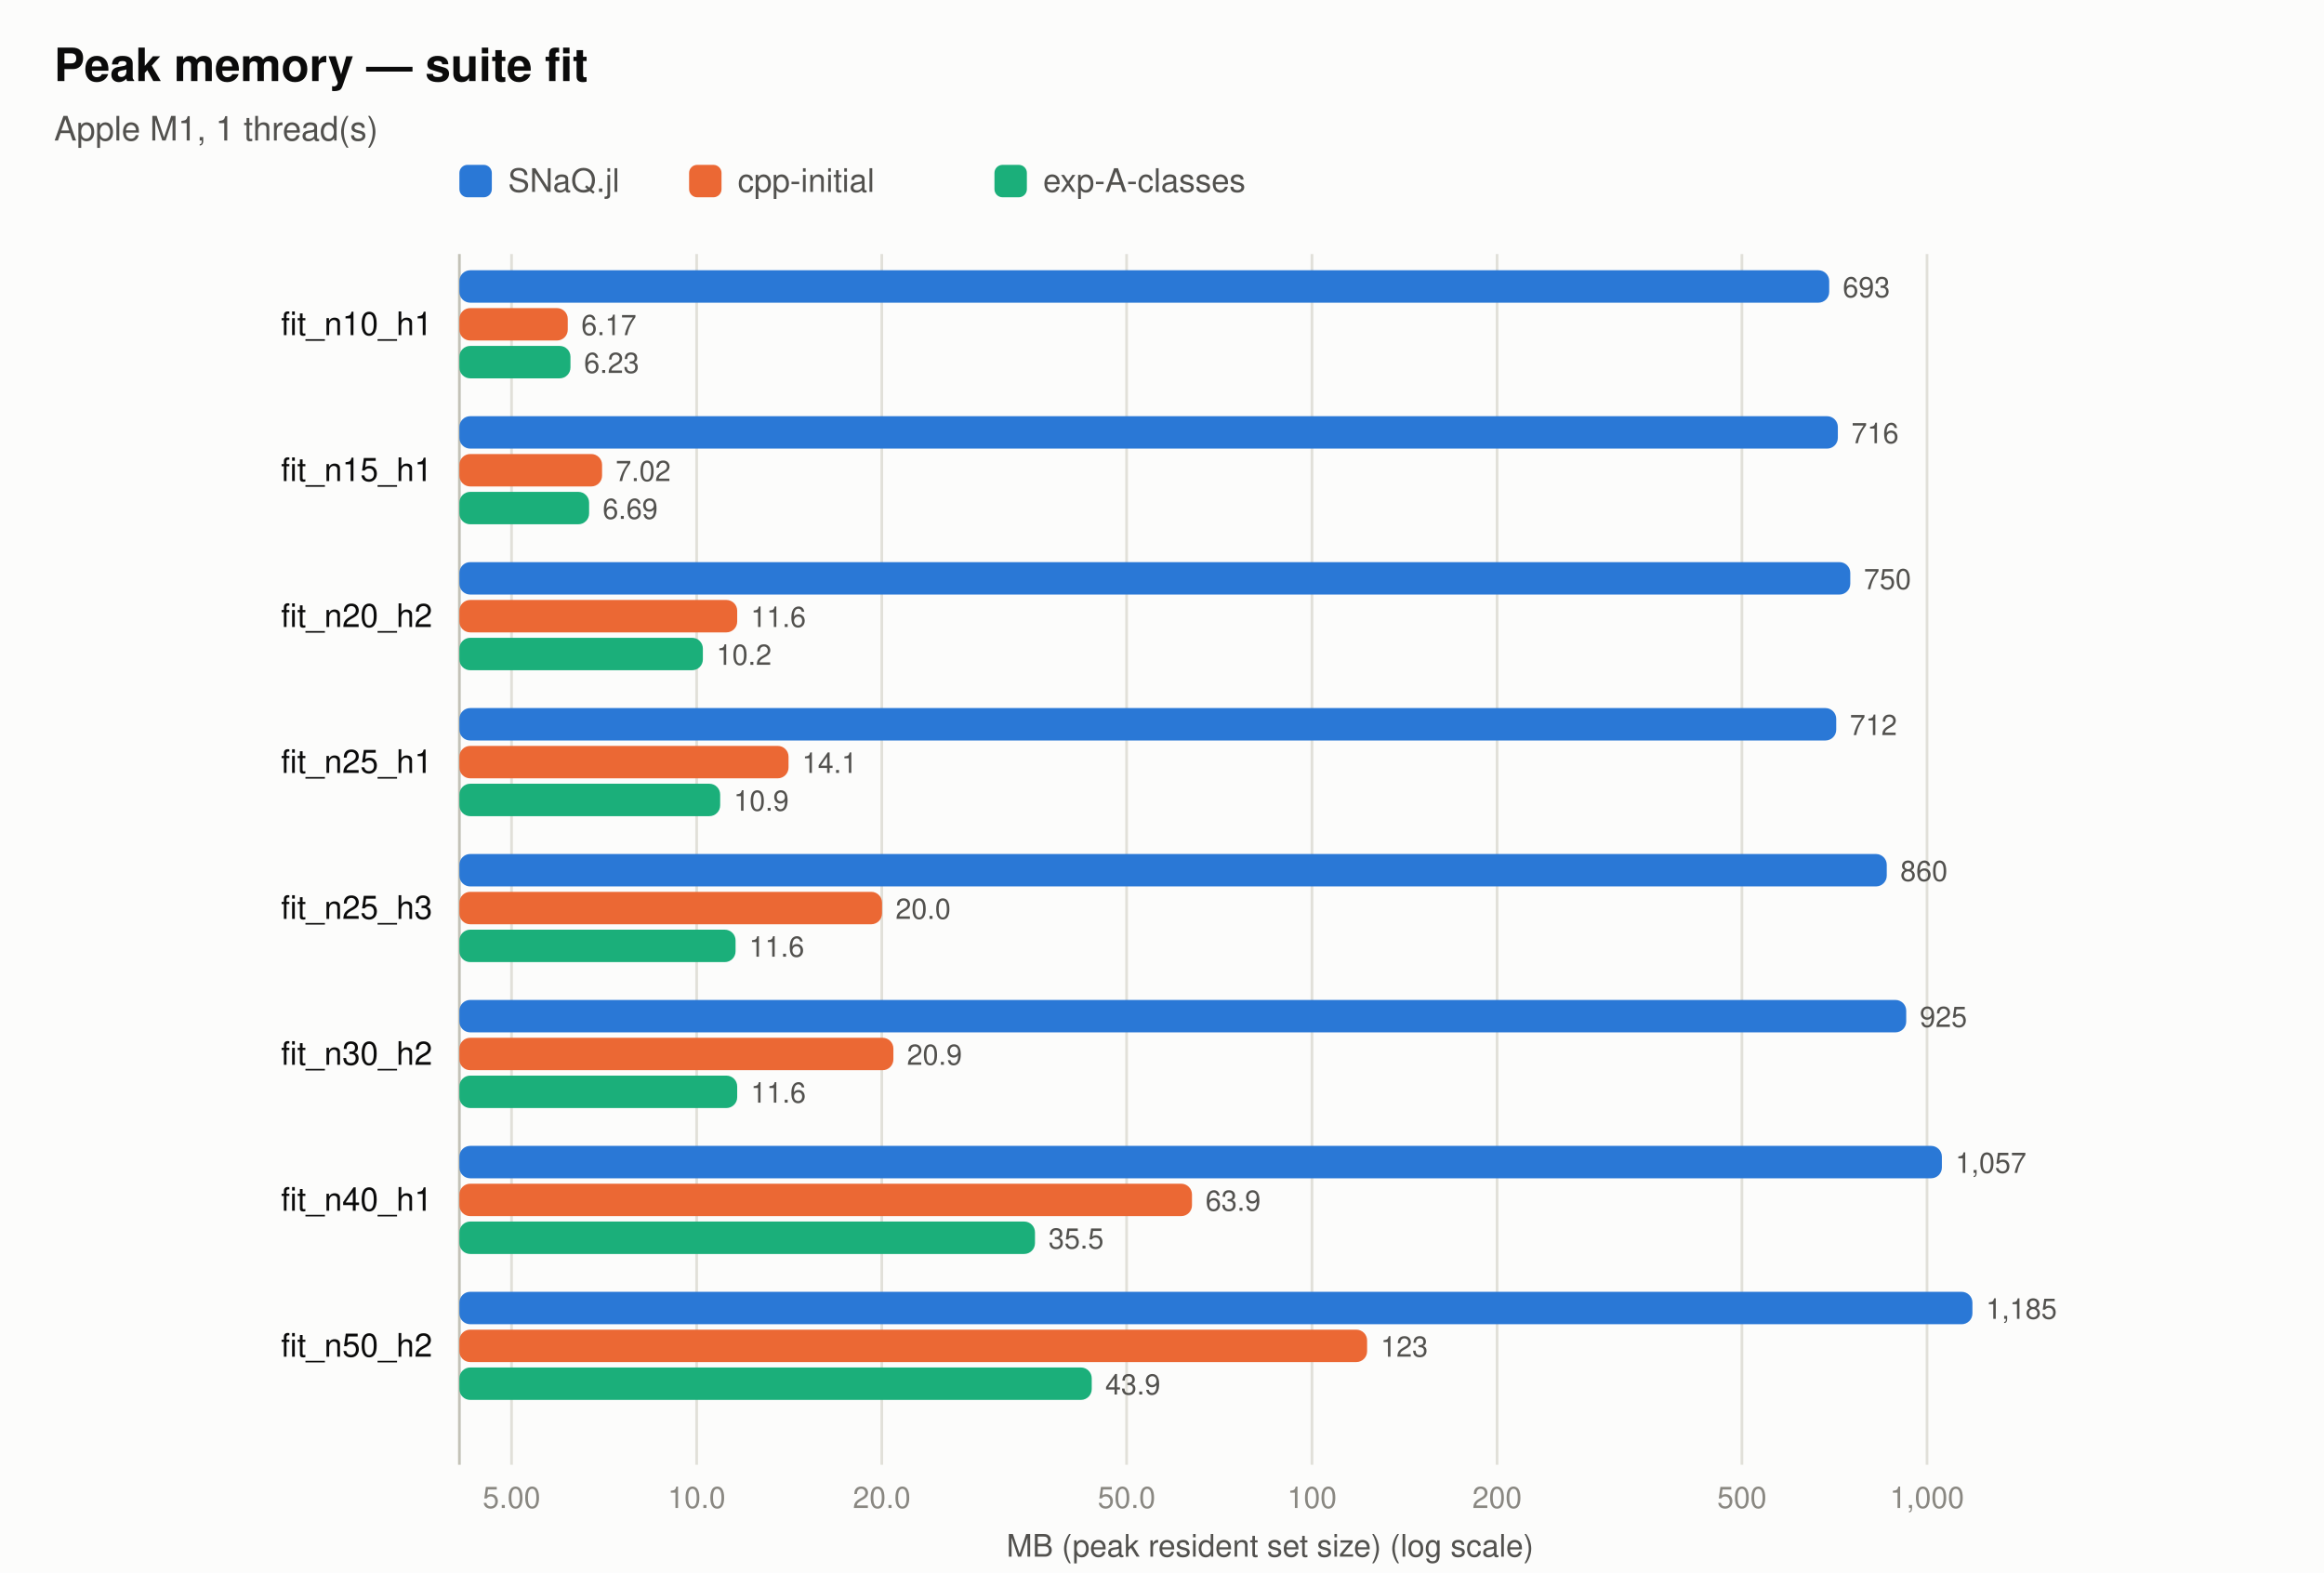
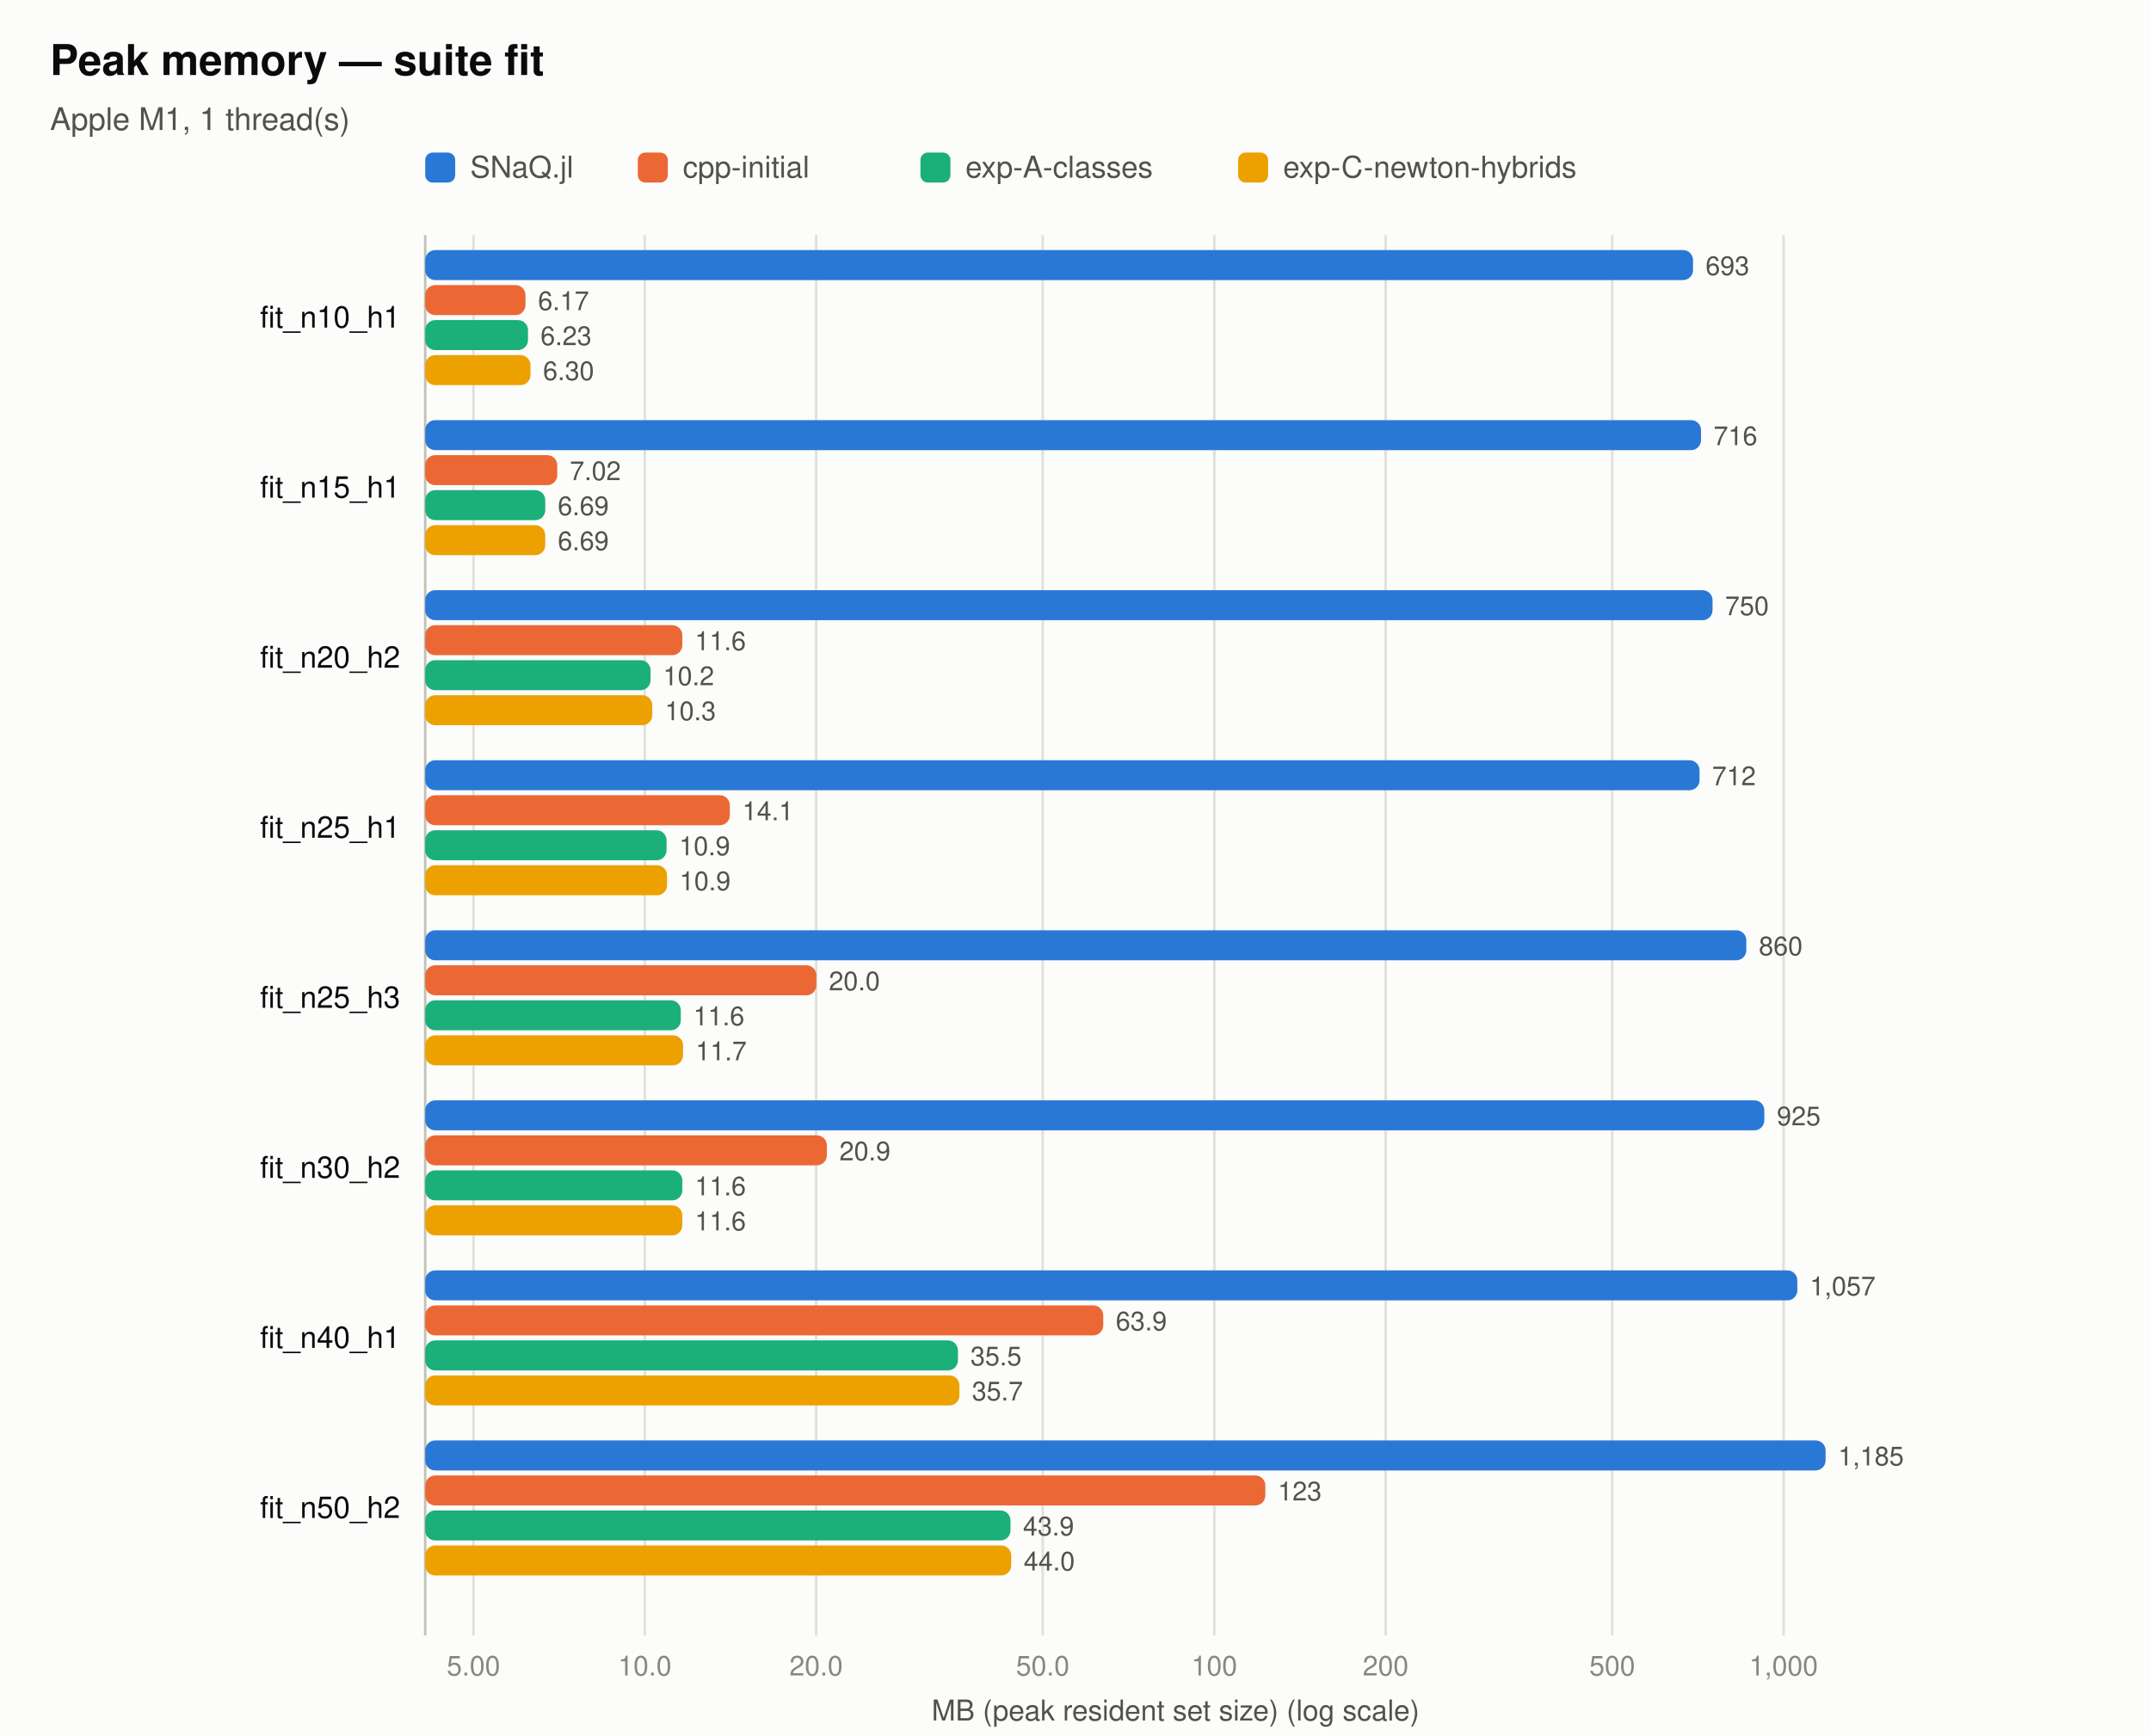
- <svg xmlns="http://www.w3.org/2000/svg" width="860" height="582" viewBox="0 0 860 582" font-family="-apple-system, BlinkMacSystemFont, 'Segoe UI', Helvetica, Arial, sans-serif">
-   <rect width="860" height="582" fill="#fcfcfb" />
+ <svg xmlns="http://www.w3.org/2000/svg" width="860" height="694" viewBox="0 0 860 694" font-family="-apple-system, BlinkMacSystemFont, 'Segoe UI', Helvetica, Arial, sans-serif">
+   <rect width="860" height="694" fill="#fcfcfb" />
  <text x="20" y="30" font-size="17" font-weight="600" fill="#0b0b0b">Peak memory — suite fit</text>
  <text x="20" y="52" font-size="12.5" fill="#52514e">Apple M1, 1 thread(s)</text>
  <rect x="170" y="61" width="12" height="12" rx="3" fill="#2a78d6" />
  <text x="188" y="71" font-size="12" fill="#52514e">SNaQ.jl</text>
  <rect x="255" y="61" width="12" height="12" rx="3" fill="#eb6834" />
  <text x="273" y="71" font-size="12" fill="#52514e">cpp-initial</text>
  <rect x="368" y="61" width="12" height="12" rx="3" fill="#1baf7a" />
  <text x="386" y="71" font-size="12" fill="#52514e">exp-A-classes</text>
-   <line x1="189.3" y1="94" x2="189.3" y2="542" stroke="#e1e0d9" stroke-width="1" />
-   <text x="189.3" y="558" font-size="11" fill="#898781" text-anchor="middle">5.00</text>
-   <line x1="257.8" y1="94" x2="257.8" y2="542" stroke="#e1e0d9" stroke-width="1" />
-   <text x="257.8" y="558" font-size="11" fill="#898781" text-anchor="middle">10.0</text>
-   <line x1="326.3" y1="94" x2="326.3" y2="542" stroke="#e1e0d9" stroke-width="1" />
-   <text x="326.3" y="558" font-size="11" fill="#898781" text-anchor="middle">20.0</text>
-   <line x1="416.9" y1="94" x2="416.9" y2="542" stroke="#e1e0d9" stroke-width="1" />
-   <text x="416.9" y="558" font-size="11" fill="#898781" text-anchor="middle">50.0</text>
-   <line x1="485.5" y1="94" x2="485.5" y2="542" stroke="#e1e0d9" stroke-width="1" />
-   <text x="485.5" y="558" font-size="11" fill="#898781" text-anchor="middle">100</text>
-   <line x1="554.0" y1="94" x2="554.0" y2="542" stroke="#e1e0d9" stroke-width="1" />
-   <text x="554.0" y="558" font-size="11" fill="#898781" text-anchor="middle">200</text>
-   <line x1="644.6" y1="94" x2="644.6" y2="542" stroke="#e1e0d9" stroke-width="1" />
-   <text x="644.6" y="558" font-size="11" fill="#898781" text-anchor="middle">500</text>
-   <line x1="713.1" y1="94" x2="713.1" y2="542" stroke="#e1e0d9" stroke-width="1" />
-   <text x="713.1" y="558" font-size="11" fill="#898781" text-anchor="middle">1,000</text>
-   <text x="470.0" y="576" font-size="11.5" fill="#52514e" text-anchor="middle">MB (peak resident set size) (log scale)</text>
-   <line x1="170.0" y1="94" x2="170.0" y2="542" stroke="#c3c2b7" stroke-width="1" />
-   <text x="160" y="124.0" font-size="12" fill="#0b0b0b" text-anchor="end">fit_n10_h1</text>
+   <rect x="495" y="61" width="12" height="12" rx="3" fill="#eda100" />
+   <text x="513" y="71" font-size="12" fill="#52514e">exp-C-newton-hybrids</text>
+   <line x1="189.3" y1="94" x2="189.3" y2="654" stroke="#e1e0d9" stroke-width="1" />
+   <text x="189.3" y="670" font-size="11" fill="#898781" text-anchor="middle">5.00</text>
+   <line x1="257.8" y1="94" x2="257.8" y2="654" stroke="#e1e0d9" stroke-width="1" />
+   <text x="257.8" y="670" font-size="11" fill="#898781" text-anchor="middle">10.0</text>
+   <line x1="326.3" y1="94" x2="326.3" y2="654" stroke="#e1e0d9" stroke-width="1" />
+   <text x="326.3" y="670" font-size="11" fill="#898781" text-anchor="middle">20.0</text>
+   <line x1="416.9" y1="94" x2="416.9" y2="654" stroke="#e1e0d9" stroke-width="1" />
+   <text x="416.9" y="670" font-size="11" fill="#898781" text-anchor="middle">50.0</text>
+   <line x1="485.5" y1="94" x2="485.5" y2="654" stroke="#e1e0d9" stroke-width="1" />
+   <text x="485.5" y="670" font-size="11" fill="#898781" text-anchor="middle">100</text>
+   <line x1="554.0" y1="94" x2="554.0" y2="654" stroke="#e1e0d9" stroke-width="1" />
+   <text x="554.0" y="670" font-size="11" fill="#898781" text-anchor="middle">200</text>
+   <line x1="644.6" y1="94" x2="644.6" y2="654" stroke="#e1e0d9" stroke-width="1" />
+   <text x="644.6" y="670" font-size="11" fill="#898781" text-anchor="middle">500</text>
+   <line x1="713.1" y1="94" x2="713.1" y2="654" stroke="#e1e0d9" stroke-width="1" />
+   <text x="713.1" y="670" font-size="11" fill="#898781" text-anchor="middle">1,000</text>
+   <text x="470.0" y="688" font-size="11.5" fill="#52514e" text-anchor="middle">MB (peak resident set size) (log scale)</text>
+   <line x1="170.0" y1="94" x2="170.0" y2="654" stroke="#c3c2b7" stroke-width="1" />
+   <text x="160" y="131.0" font-size="12" fill="#0b0b0b" text-anchor="end">fit_n10_h1</text>
  <g>
    <rect x="170.0" y="100" width="506.9" height="12" rx="4.0" fill="#2a78d6" />
  </g>
  <text x="681.9" y="110" font-size="10.5" fill="#52514e" text-anchor="start">693</text>
  <g>
    <rect x="170.0" y="114" width="40.1" height="12" rx="4.0" fill="#eb6834" />
  </g>
  <text x="215.1" y="124" font-size="10.5" fill="#52514e" text-anchor="start">6.17</text>
  <g>
    <rect x="170.0" y="128" width="41.1" height="12" rx="4.0" fill="#1baf7a" />
  </g>
  <text x="216.1" y="138" font-size="10.5" fill="#52514e" text-anchor="start">6.23</text>
-   <text x="160" y="178.0" font-size="12" fill="#0b0b0b" text-anchor="end">fit_n15_h1</text>
  <g>
-     <rect x="170.0" y="154" width="510.1" height="12" rx="4.0" fill="#2a78d6" />
+     <rect x="170.0" y="142" width="42.1" height="12" rx="4.0" fill="#eda100" />
  </g>
-   <text x="685.1" y="164" font-size="10.5" fill="#52514e" text-anchor="start">716</text>
+   <text x="217.1" y="152" font-size="10.5" fill="#52514e" text-anchor="start">6.30</text>
+   <text x="160" y="199.0" font-size="12" fill="#0b0b0b" text-anchor="end">fit_n15_h1</text>
  <g>
-     <rect x="170.0" y="168" width="52.8" height="12" rx="4.0" fill="#eb6834" />
+     <rect x="170.0" y="168" width="510.1" height="12" rx="4.0" fill="#2a78d6" />
  </g>
-   <text x="227.8" y="178" font-size="10.5" fill="#52514e" text-anchor="start">7.02</text>
+   <text x="685.1" y="178" font-size="10.5" fill="#52514e" text-anchor="start">716</text>
  <g>
-     <rect x="170.0" y="182" width="48.0" height="12" rx="4.0" fill="#1baf7a" />
+     <rect x="170.0" y="182" width="52.8" height="12" rx="4.0" fill="#eb6834" />
  </g>
-   <text x="223.0" y="192" font-size="10.5" fill="#52514e" text-anchor="start">6.69</text>
-   <text x="160" y="232.0" font-size="12" fill="#0b0b0b" text-anchor="end">fit_n20_h2</text>
+   <text x="227.8" y="192" font-size="10.5" fill="#52514e" text-anchor="start">7.02</text>
  <g>
-     <rect x="170.0" y="208" width="514.7" height="12" rx="4.0" fill="#2a78d6" />
+     <rect x="170.0" y="196" width="48.0" height="12" rx="4.0" fill="#1baf7a" />
  </g>
-   <text x="689.7" y="218" font-size="10.5" fill="#52514e" text-anchor="start">750</text>
+   <text x="223.0" y="206" font-size="10.5" fill="#52514e" text-anchor="start">6.69</text>
  <g>
-     <rect x="170.0" y="222" width="102.8" height="12" rx="4.0" fill="#eb6834" />
+     <rect x="170.0" y="210" width="48.0" height="12" rx="4.0" fill="#eda100" />
  </g>
-   <text x="277.8" y="232" font-size="10.5" fill="#52514e" text-anchor="start">11.6</text>
+   <text x="223.0" y="220" font-size="10.5" fill="#52514e" text-anchor="start">6.69</text>
+   <text x="160" y="267.0" font-size="12" fill="#0b0b0b" text-anchor="end">fit_n20_h2</text>
  <g>
-     <rect x="170.0" y="236" width="90.1" height="12" rx="4.0" fill="#1baf7a" />
+     <rect x="170.0" y="236" width="514.7" height="12" rx="4.0" fill="#2a78d6" />
  </g>
-   <text x="265.1" y="246" font-size="10.5" fill="#52514e" text-anchor="start">10.2</text>
-   <text x="160" y="286.0" font-size="12" fill="#0b0b0b" text-anchor="end">fit_n25_h1</text>
+   <text x="689.7" y="246" font-size="10.5" fill="#52514e" text-anchor="start">750</text>
  <g>
-     <rect x="170.0" y="262" width="509.5" height="12" rx="4.0" fill="#2a78d6" />
+     <rect x="170.0" y="250" width="102.8" height="12" rx="4.0" fill="#eb6834" />
  </g>
-   <text x="684.5" y="272" font-size="10.5" fill="#52514e" text-anchor="start">712</text>
+   <text x="277.8" y="260" font-size="10.5" fill="#52514e" text-anchor="start">11.6</text>
  <g>
-     <rect x="170.0" y="276" width="121.8" height="12" rx="4.0" fill="#eb6834" />
+     <rect x="170.0" y="264" width="90.1" height="12" rx="4.0" fill="#1baf7a" />
  </g>
-   <text x="296.8" y="286" font-size="10.5" fill="#52514e" text-anchor="start">14.1</text>
+   <text x="265.1" y="274" font-size="10.5" fill="#52514e" text-anchor="start">10.2</text>
  <g>
-     <rect x="170.0" y="290" width="96.5" height="12" rx="4.0" fill="#1baf7a" />
+     <rect x="170.0" y="278" width="90.8" height="12" rx="4.0" fill="#eda100" />
  </g>
-   <text x="271.5" y="300" font-size="10.5" fill="#52514e" text-anchor="start">10.9</text>
-   <text x="160" y="340.0" font-size="12" fill="#0b0b0b" text-anchor="end">fit_n25_h3</text>
+   <text x="265.8" y="288" font-size="10.5" fill="#52514e" text-anchor="start">10.3</text>
+   <text x="160" y="335.0" font-size="12" fill="#0b0b0b" text-anchor="end">fit_n25_h1</text>
  <g>
-     <rect x="170.0" y="316" width="528.2" height="12" rx="4.0" fill="#2a78d6" />
+     <rect x="170.0" y="304" width="509.5" height="12" rx="4.0" fill="#2a78d6" />
  </g>
-   <text x="703.2" y="326" font-size="10.5" fill="#52514e" text-anchor="start">860</text>
+   <text x="684.5" y="314" font-size="10.5" fill="#52514e" text-anchor="start">712</text>
  <g>
-     <rect x="170.0" y="330" width="156.4" height="12" rx="4.0" fill="#eb6834" />
+     <rect x="170.0" y="318" width="121.8" height="12" rx="4.0" fill="#eb6834" />
  </g>
-   <text x="331.4" y="340" font-size="10.5" fill="#52514e" text-anchor="start">20.0</text>
+   <text x="296.8" y="328" font-size="10.5" fill="#52514e" text-anchor="start">14.1</text>
  <g>
-     <rect x="170.0" y="344" width="102.2" height="12" rx="4.0" fill="#1baf7a" />
+     <rect x="170.0" y="332" width="96.5" height="12" rx="4.0" fill="#1baf7a" />
  </g>
-   <text x="277.2" y="354" font-size="10.5" fill="#52514e" text-anchor="start">11.6</text>
-   <text x="160" y="394.0" font-size="12" fill="#0b0b0b" text-anchor="end">fit_n30_h2</text>
+   <text x="271.5" y="342" font-size="10.5" fill="#52514e" text-anchor="start">10.9</text>
  <g>
-     <rect x="170.0" y="370" width="535.4" height="12" rx="4.0" fill="#2a78d6" />
+     <rect x="170.0" y="346" width="96.7" height="12" rx="4.0" fill="#eda100" />
  </g>
-   <text x="710.4" y="380" font-size="10.5" fill="#52514e" text-anchor="start">925</text>
+   <text x="271.7" y="356" font-size="10.5" fill="#52514e" text-anchor="start">10.9</text>
+   <text x="160" y="403.0" font-size="12" fill="#0b0b0b" text-anchor="end">fit_n25_h3</text>
  <g>
-     <rect x="170.0" y="384" width="160.6" height="12" rx="4.0" fill="#eb6834" />
+     <rect x="170.0" y="372" width="528.2" height="12" rx="4.0" fill="#2a78d6" />
  </g>
-   <text x="335.6" y="394" font-size="10.5" fill="#52514e" text-anchor="start">20.9</text>
+   <text x="703.2" y="382" font-size="10.5" fill="#52514e" text-anchor="start">860</text>
  <g>
-     <rect x="170.0" y="398" width="102.8" height="12" rx="4.0" fill="#1baf7a" />
+     <rect x="170.0" y="386" width="156.4" height="12" rx="4.0" fill="#eb6834" />
  </g>
-   <text x="277.8" y="408" font-size="10.5" fill="#52514e" text-anchor="start">11.6</text>
-   <text x="160" y="448.0" font-size="12" fill="#0b0b0b" text-anchor="end">fit_n40_h1</text>
+   <text x="331.4" y="396" font-size="10.5" fill="#52514e" text-anchor="start">20.0</text>
  <g>
-     <rect x="170.0" y="424" width="548.6" height="12" rx="4.0" fill="#2a78d6" />
+     <rect x="170.0" y="400" width="102.2" height="12" rx="4.0" fill="#1baf7a" />
  </g>
-   <text x="723.6" y="434" font-size="10.5" fill="#52514e" text-anchor="start">1,057</text>
+   <text x="277.2" y="410" font-size="10.5" fill="#52514e" text-anchor="start">11.6</text>
  <g>
-     <rect x="170.0" y="438" width="271.1" height="12" rx="4.0" fill="#eb6834" />
+     <rect x="170.0" y="414" width="103.1" height="12" rx="4.0" fill="#eda100" />
  </g>
-   <text x="446.1" y="448" font-size="10.5" fill="#52514e" text-anchor="start">63.9</text>
+   <text x="278.1" y="424" font-size="10.5" fill="#52514e" text-anchor="start">11.7</text>
+   <text x="160" y="471.0" font-size="12" fill="#0b0b0b" text-anchor="end">fit_n30_h2</text>
  <g>
-     <rect x="170.0" y="452" width="213.0" height="12" rx="4.0" fill="#1baf7a" />
+     <rect x="170.0" y="440" width="535.4" height="12" rx="4.0" fill="#2a78d6" />
  </g>
-   <text x="388.0" y="462" font-size="10.5" fill="#52514e" text-anchor="start">35.5</text>
-   <text x="160" y="502.0" font-size="12" fill="#0b0b0b" text-anchor="end">fit_n50_h2</text>
+   <text x="710.4" y="450" font-size="10.5" fill="#52514e" text-anchor="start">925</text>
  <g>
-     <rect x="170.0" y="478" width="559.9" height="12" rx="4.0" fill="#2a78d6" />
+     <rect x="170.0" y="454" width="160.6" height="12" rx="4.0" fill="#eb6834" />
  </g>
-   <text x="734.9" y="488" font-size="10.5" fill="#52514e" text-anchor="start">1,185</text>
+   <text x="335.6" y="464" font-size="10.5" fill="#52514e" text-anchor="start">20.9</text>
  <g>
-     <rect x="170.0" y="492" width="335.9" height="12" rx="4.0" fill="#eb6834" />
+     <rect x="170.0" y="468" width="102.8" height="12" rx="4.0" fill="#1baf7a" />
  </g>
-   <text x="510.9" y="502" font-size="10.5" fill="#52514e" text-anchor="start">123</text>
+   <text x="277.8" y="478" font-size="10.5" fill="#52514e" text-anchor="start">11.6</text>
  <g>
-     <rect x="170.0" y="506" width="234.0" height="12" rx="4.0" fill="#1baf7a" />
+     <rect x="170.0" y="482" width="102.8" height="12" rx="4.0" fill="#eda100" />
  </g>
-   <text x="409.0" y="516" font-size="10.5" fill="#52514e" text-anchor="start">43.9</text>
+   <text x="277.8" y="492" font-size="10.5" fill="#52514e" text-anchor="start">11.6</text>
+   <text x="160" y="539.0" font-size="12" fill="#0b0b0b" text-anchor="end">fit_n40_h1</text>
+   <g>
+     <rect x="170.0" y="508" width="548.6" height="12" rx="4.0" fill="#2a78d6" />
+   </g>
+   <text x="723.6" y="518" font-size="10.5" fill="#52514e" text-anchor="start">1,057</text>
+   <g>
+     <rect x="170.0" y="522" width="271.1" height="12" rx="4.0" fill="#eb6834" />
+   </g>
+   <text x="446.1" y="532" font-size="10.5" fill="#52514e" text-anchor="start">63.9</text>
+   <g>
+     <rect x="170.0" y="536" width="213.0" height="12" rx="4.0" fill="#1baf7a" />
+   </g>
+   <text x="388.0" y="546" font-size="10.5" fill="#52514e" text-anchor="start">35.5</text>
+   <g>
+     <rect x="170.0" y="550" width="213.6" height="12" rx="4.0" fill="#eda100" />
+   </g>
+   <text x="388.6" y="560" font-size="10.5" fill="#52514e" text-anchor="start">35.7</text>
+   <text x="160" y="607.0" font-size="12" fill="#0b0b0b" text-anchor="end">fit_n50_h2</text>
+   <g>
+     <rect x="170.0" y="576" width="559.9" height="12" rx="4.0" fill="#2a78d6" />
+   </g>
+   <text x="734.9" y="586" font-size="10.5" fill="#52514e" text-anchor="start">1,185</text>
+   <g>
+     <rect x="170.0" y="590" width="335.9" height="12" rx="4.0" fill="#eb6834" />
+   </g>
+   <text x="510.9" y="600" font-size="10.5" fill="#52514e" text-anchor="start">123</text>
+   <g>
+     <rect x="170.0" y="604" width="234.0" height="12" rx="4.0" fill="#1baf7a" />
+   </g>
+   <text x="409.0" y="614" font-size="10.5" fill="#52514e" text-anchor="start">43.9</text>
+   <g>
+     <rect x="170.0" y="618" width="234.3" height="12" rx="4.0" fill="#eda100" />
+   </g>
+   <text x="409.3" y="628" font-size="10.5" fill="#52514e" text-anchor="start">44.0</text>
</svg>
